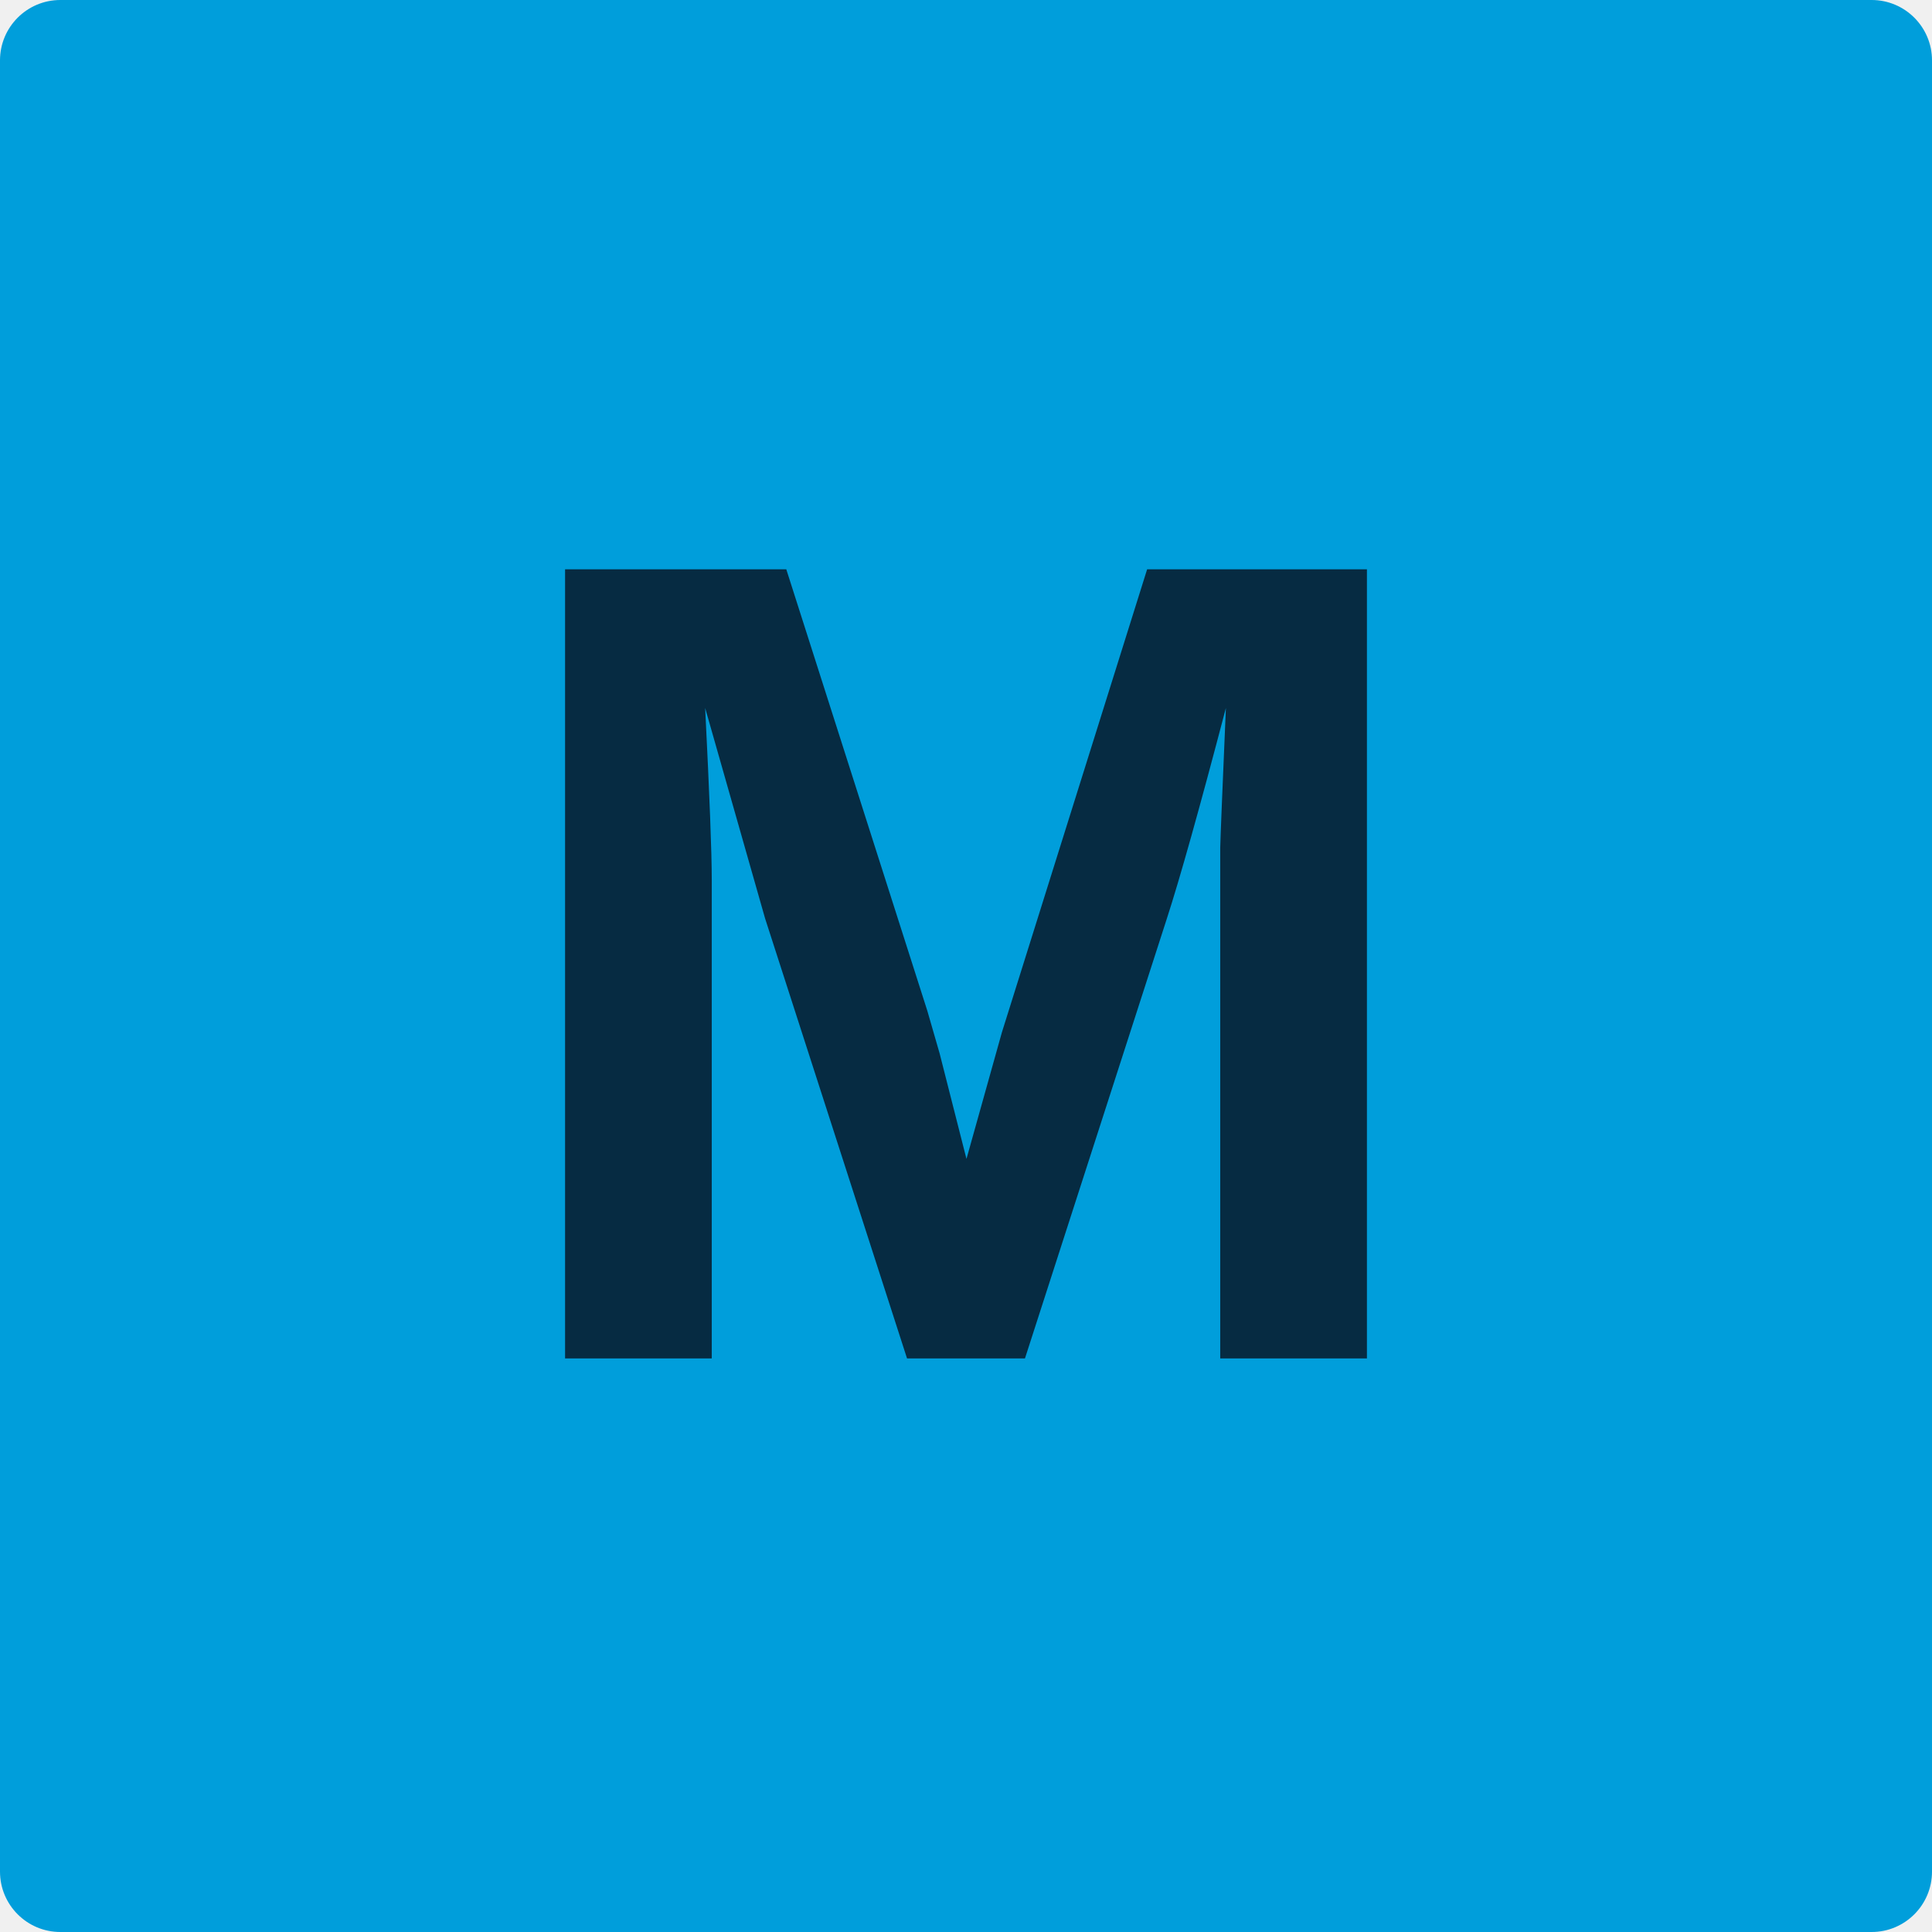
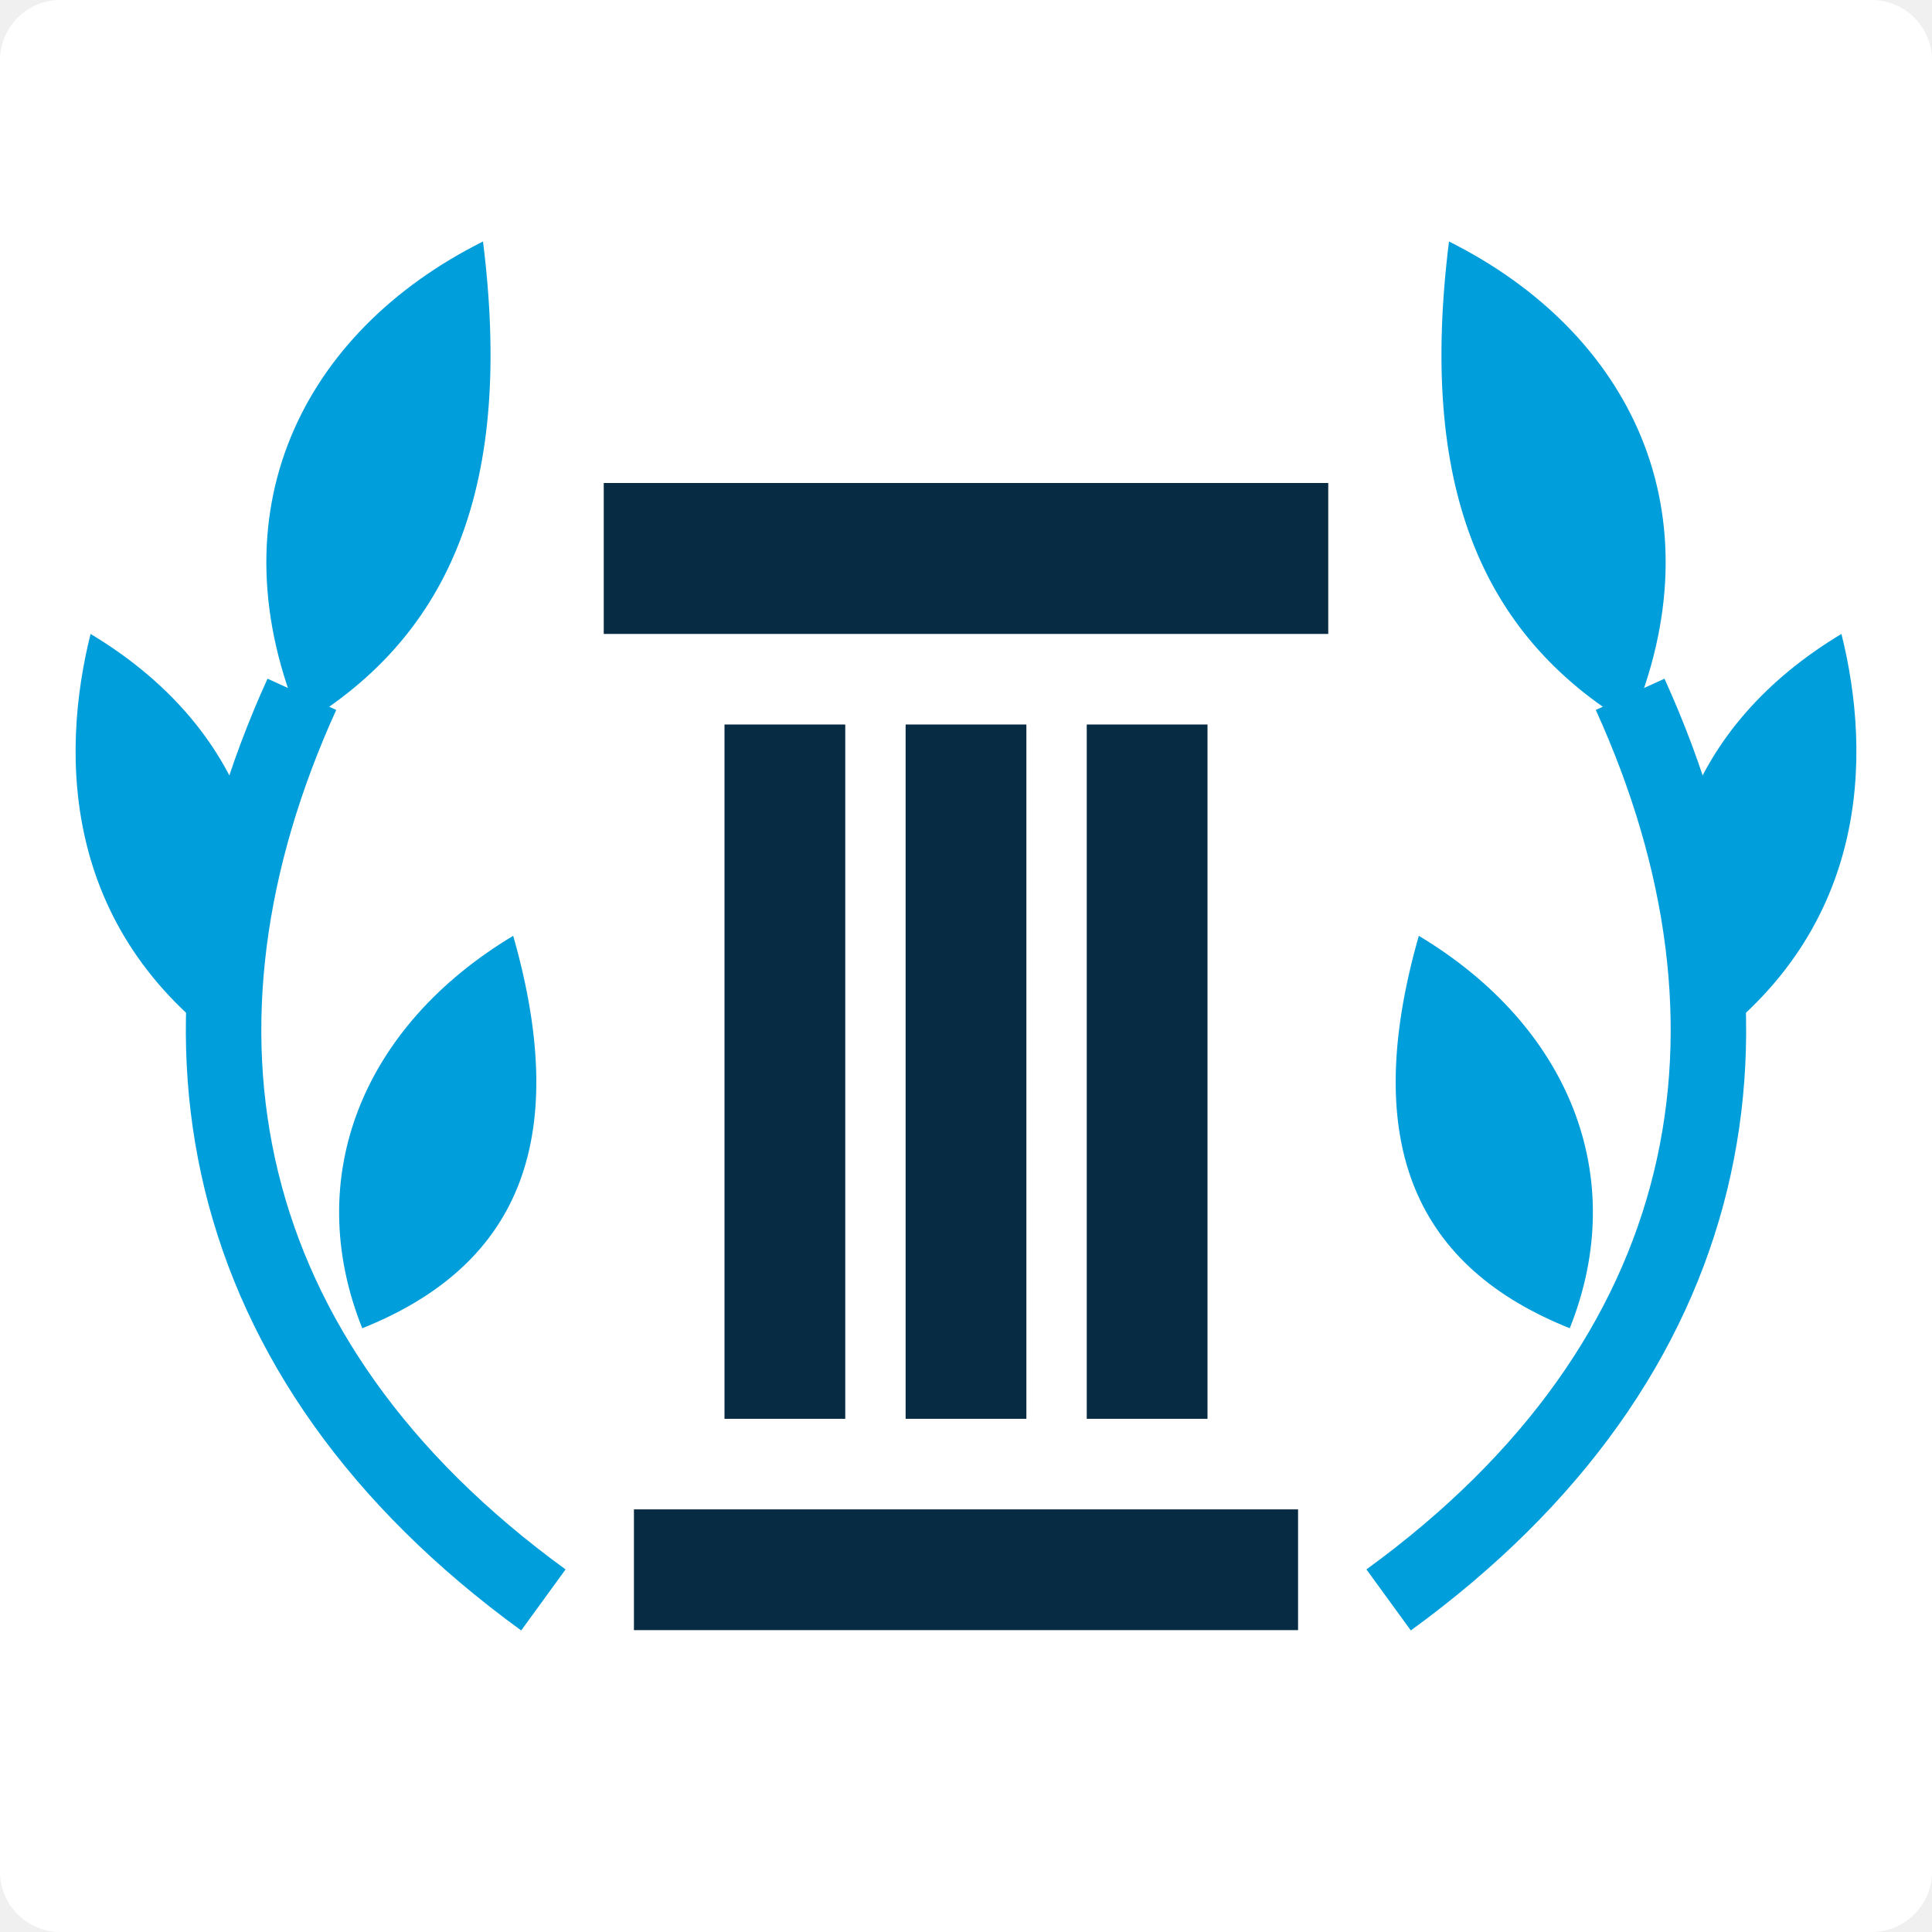
- <svg xmlns="http://www.w3.org/2000/svg" viewBox="0 0 64 64">
-   <rect width="64" height="64" rx="2" fill="#009edb" />
-   <text x="32" y="45" text-anchor="middle" font-family="Arial,sans-serif" font-weight="bold" font-size="38" fill="#062b42">M</text>
+ <svg xmlns="http://www.w3.org/2000/svg" width="64" height="64" viewBox="0 0 64 64" role="img" aria-labelledby="title desc">
+   <rect width="64" height="64" rx="2" fill="#ffffff" />
+   <g>
+     <path fill="#062b42" d="M20 16h24v5H20zM24 24h4v23h-4zM30 24h4v23h-4zM36 24h4v23h-4zM21 50h22v4H21z" />
+     <path d="M18 53C7 45 5 34 10 23" fill="none" stroke="#009edb" stroke-width="2.5" />
+     <path d="M10 24C7 17 10 11 16 8C17 16 15 21 10 24ZM8 35C2 31 2 25 3 21C8 24 10 29 8 35ZM12 44C10 39 12 34 17 31C19 38 17 42 12 44Z" fill="#009edb" />
+     <g transform="translate(64 0) scale(-1 1)">
+       <path d="M18 53C7 45 5 34 10 23" fill="none" stroke="#009edb" stroke-width="2.5" />
+       <path d="M10 24C7 17 10 11 16 8C17 16 15 21 10 24ZM8 35C2 31 2 25 3 21C8 24 10 29 8 35ZM12 44C10 39 12 34 17 31C19 38 17 42 12 44Z" fill="#009edb" />
+     </g>
+   </g>
</svg>
